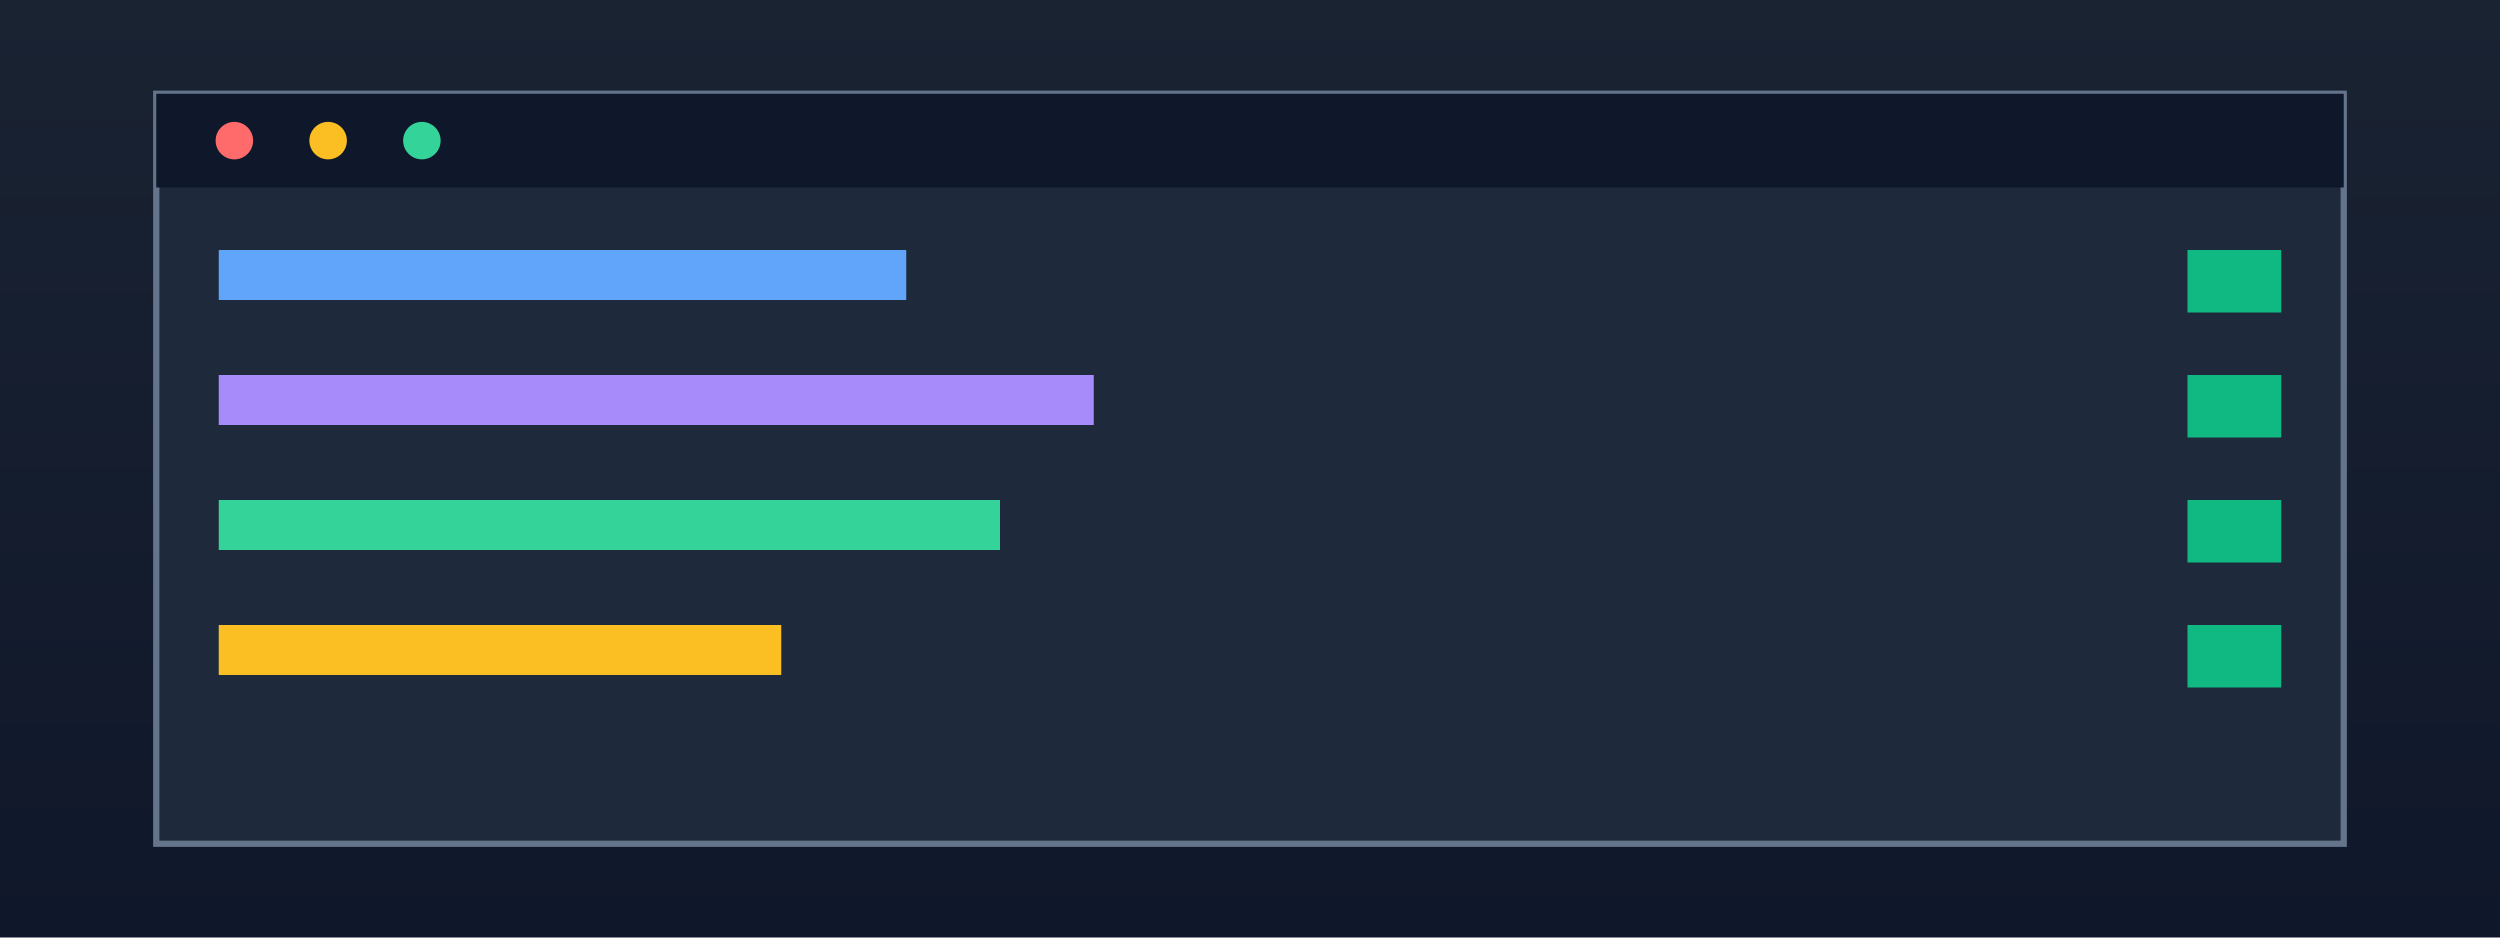
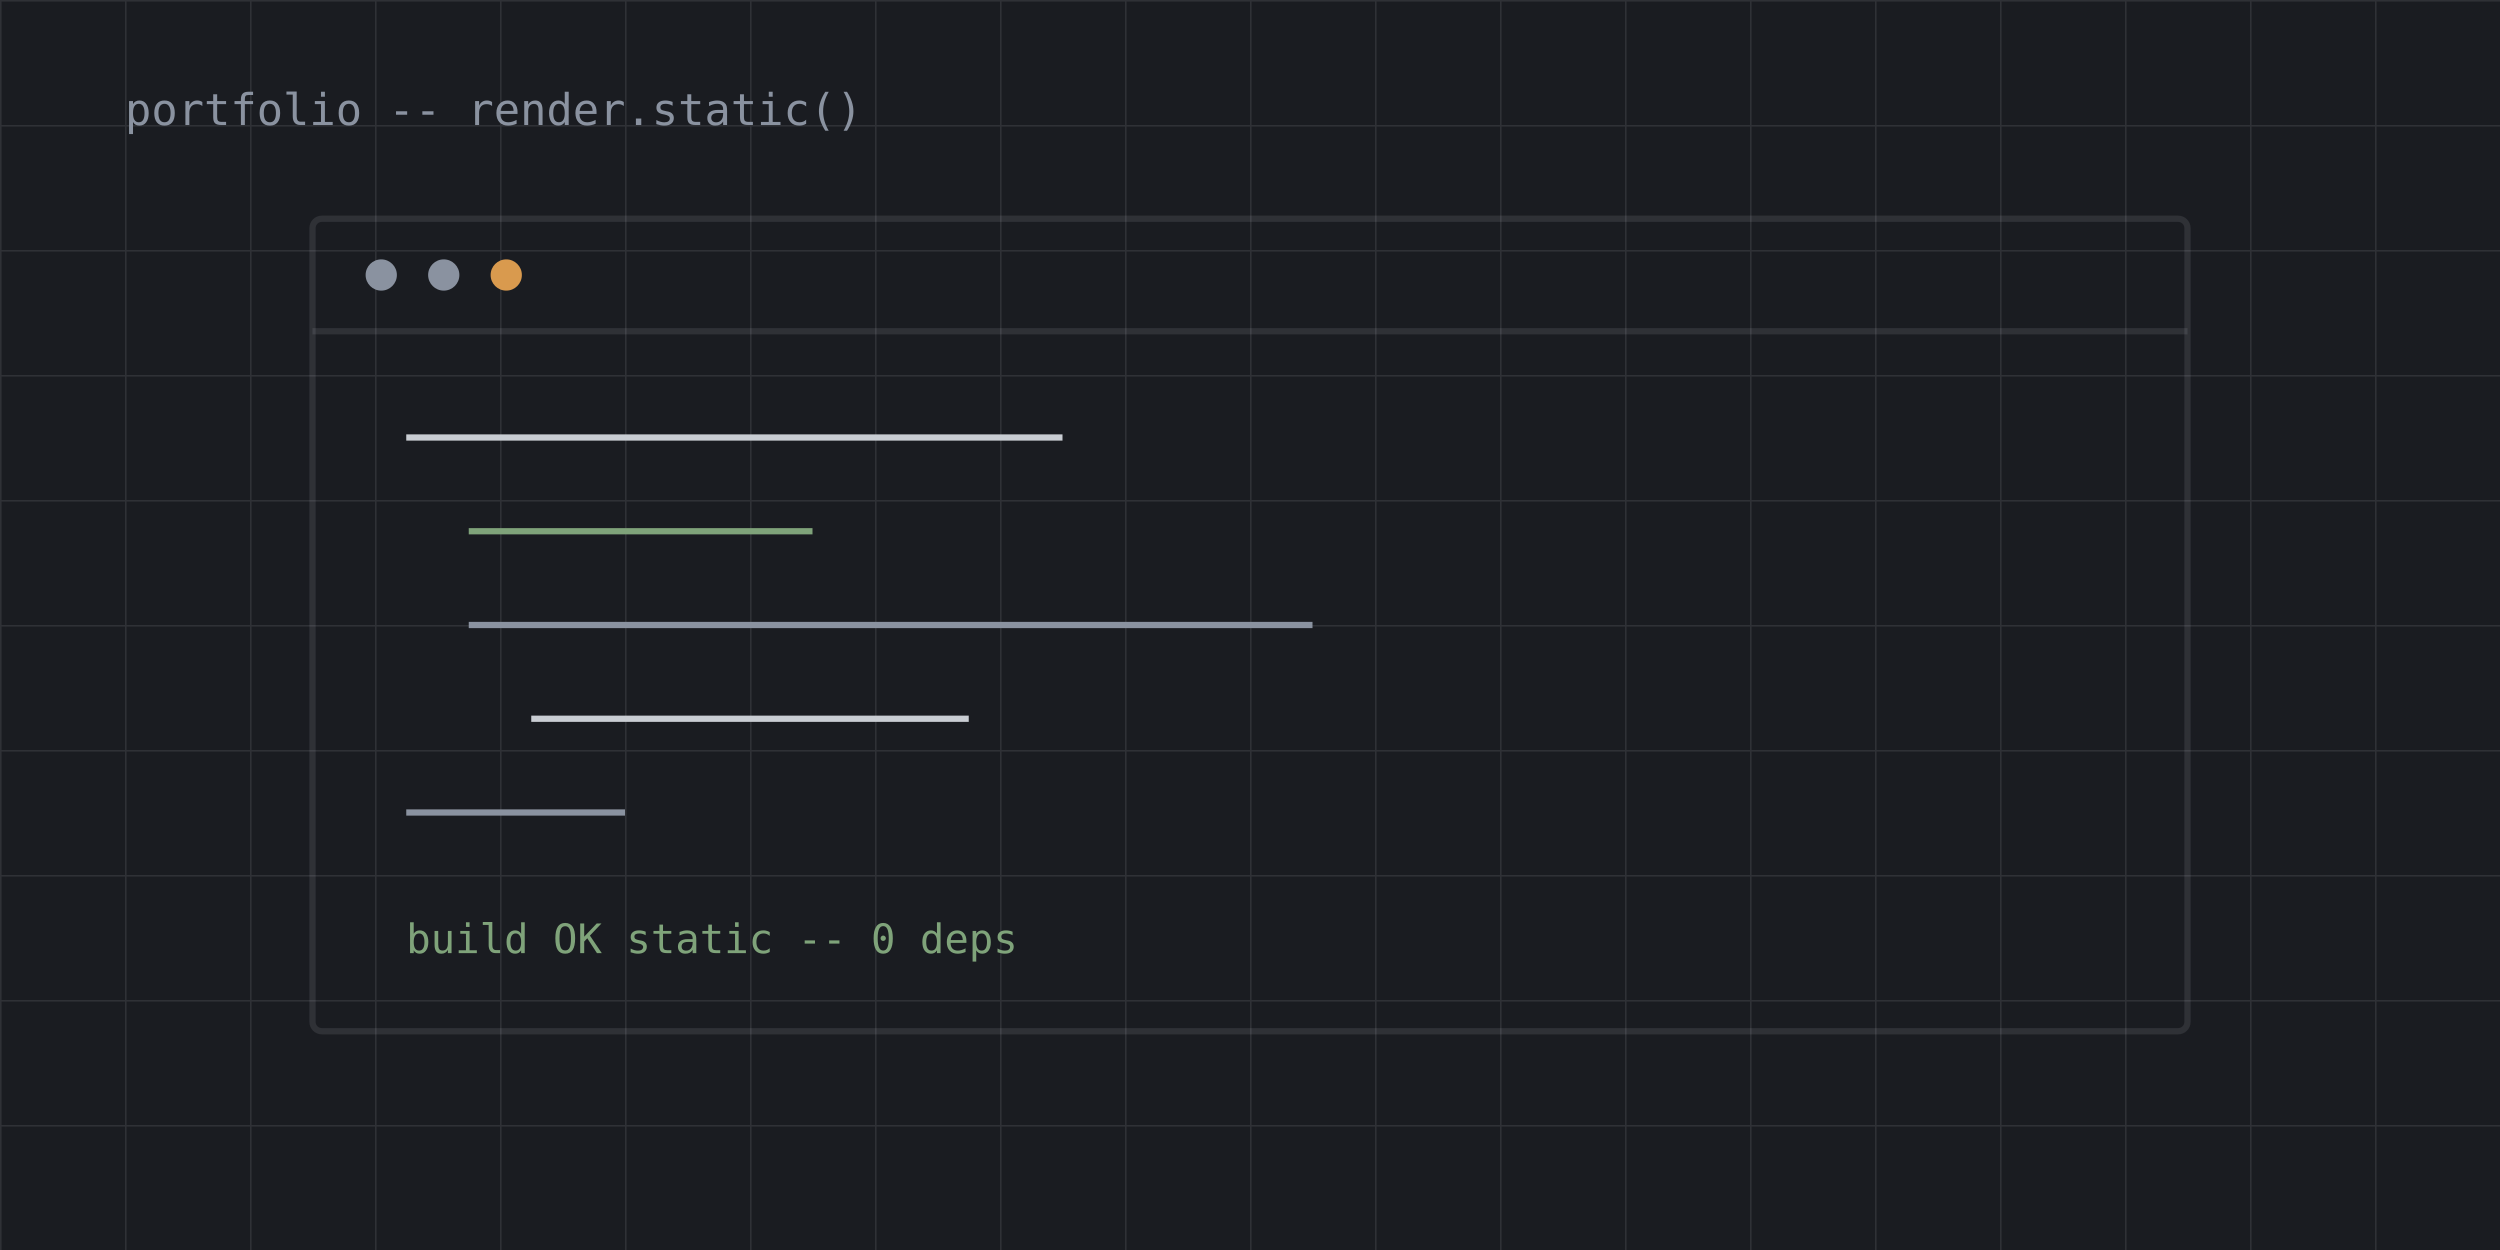
- <svg xmlns="http://www.w3.org/2000/svg" width="800" height="300">
+ <svg xmlns="http://www.w3.org/2000/svg" width="800" height="400">
+   <rect width="800" height="400" fill="#1a1c21" />
  <defs>
-     <linearGradient id="grad-portfolio" x1="0%" y1="0%" x2="0%" y2="100%">
-       <stop offset="0%" style="stop-color:#1A2332;stop-opacity:1" />
-       <stop offset="100%" style="stop-color:#0F172A;stop-opacity:1" />
-     </linearGradient>
+     <pattern id="g4" width="40" height="40" patternUnits="userSpaceOnUse">
+       <path d="M 40 0 L 0 0 0 40" fill="none" stroke="rgba(201,205,211,0.12)" stroke-width="1" />
+     </pattern>
  </defs>
-   <rect width="800" height="300" fill="url(#grad-portfolio)" />
-   <rect x="50" y="30" width="700" height="240" fill="#1E293B" stroke="#64748B" stroke-width="2" />
-   <rect x="50" y="30" width="700" height="30" fill="#0F172A" />
-   <circle cx="75" cy="45" r="6" fill="#FF6B6B" />
-   <circle cx="105" cy="45" r="6" fill="#FBBF24" />
-   <circle cx="135" cy="45" r="6" fill="#34D399" />
-   <rect x="70" y="80" width="220" height="16" fill="#60A5FA" />
-   <rect x="70" y="120" width="280" height="16" fill="#A78BFA" />
-   <rect x="70" y="160" width="250" height="16" fill="#34D399" />
-   <rect x="70" y="200" width="180" height="16" fill="#FBBF24" />
-   <g fill="#10B981" stroke="none">
-     <rect x="700" y="80" width="30" height="20" />
-     <rect x="700" y="120" width="30" height="20" />
-     <rect x="700" y="160" width="30" height="20" />
-     <rect x="700" y="200" width="30" height="20" />
-   </g>
+   <rect width="800" height="400" fill="url(#g4)" />
+   <rect x="100" y="70" width="600" height="260" rx="3" fill="none" stroke="rgba(201,205,211,0.12)" stroke-width="2" />
+   <line x1="100" y1="106" x2="700" y2="106" stroke="rgba(201,205,211,0.12)" stroke-width="2" />
+   <circle cx="122" cy="88" r="5" fill="#8a92a0" />
+   <circle cx="142" cy="88" r="5" fill="#8a92a0" />
+   <circle cx="162" cy="88" r="5" fill="#d99a4e" />
+   <line x1="130" y1="140" x2="340" y2="140" stroke="#c9cdd3" stroke-width="2" />
+   <line x1="150" y1="170" x2="260" y2="170" stroke="#7fa37a" stroke-width="2" />
+   <line x1="150" y1="200" x2="420" y2="200" stroke="#8a92a0" stroke-width="2" />
+   <line x1="170" y1="230" x2="310" y2="230" stroke="#c9cdd3" stroke-width="2" />
+   <line x1="130" y1="260" x2="200" y2="260" stroke="#8a92a0" stroke-width="2" />
+   <text x="130" y="305" fill="#7fa37a" font-family="Cascadia Code, monospace" font-size="13">build OK static -- 0 deps</text>
+   <text x="40" y="40" fill="#8a92a0" font-family="Cascadia Code, monospace" font-size="14">portfolio -- render.static()</text>
</svg>
